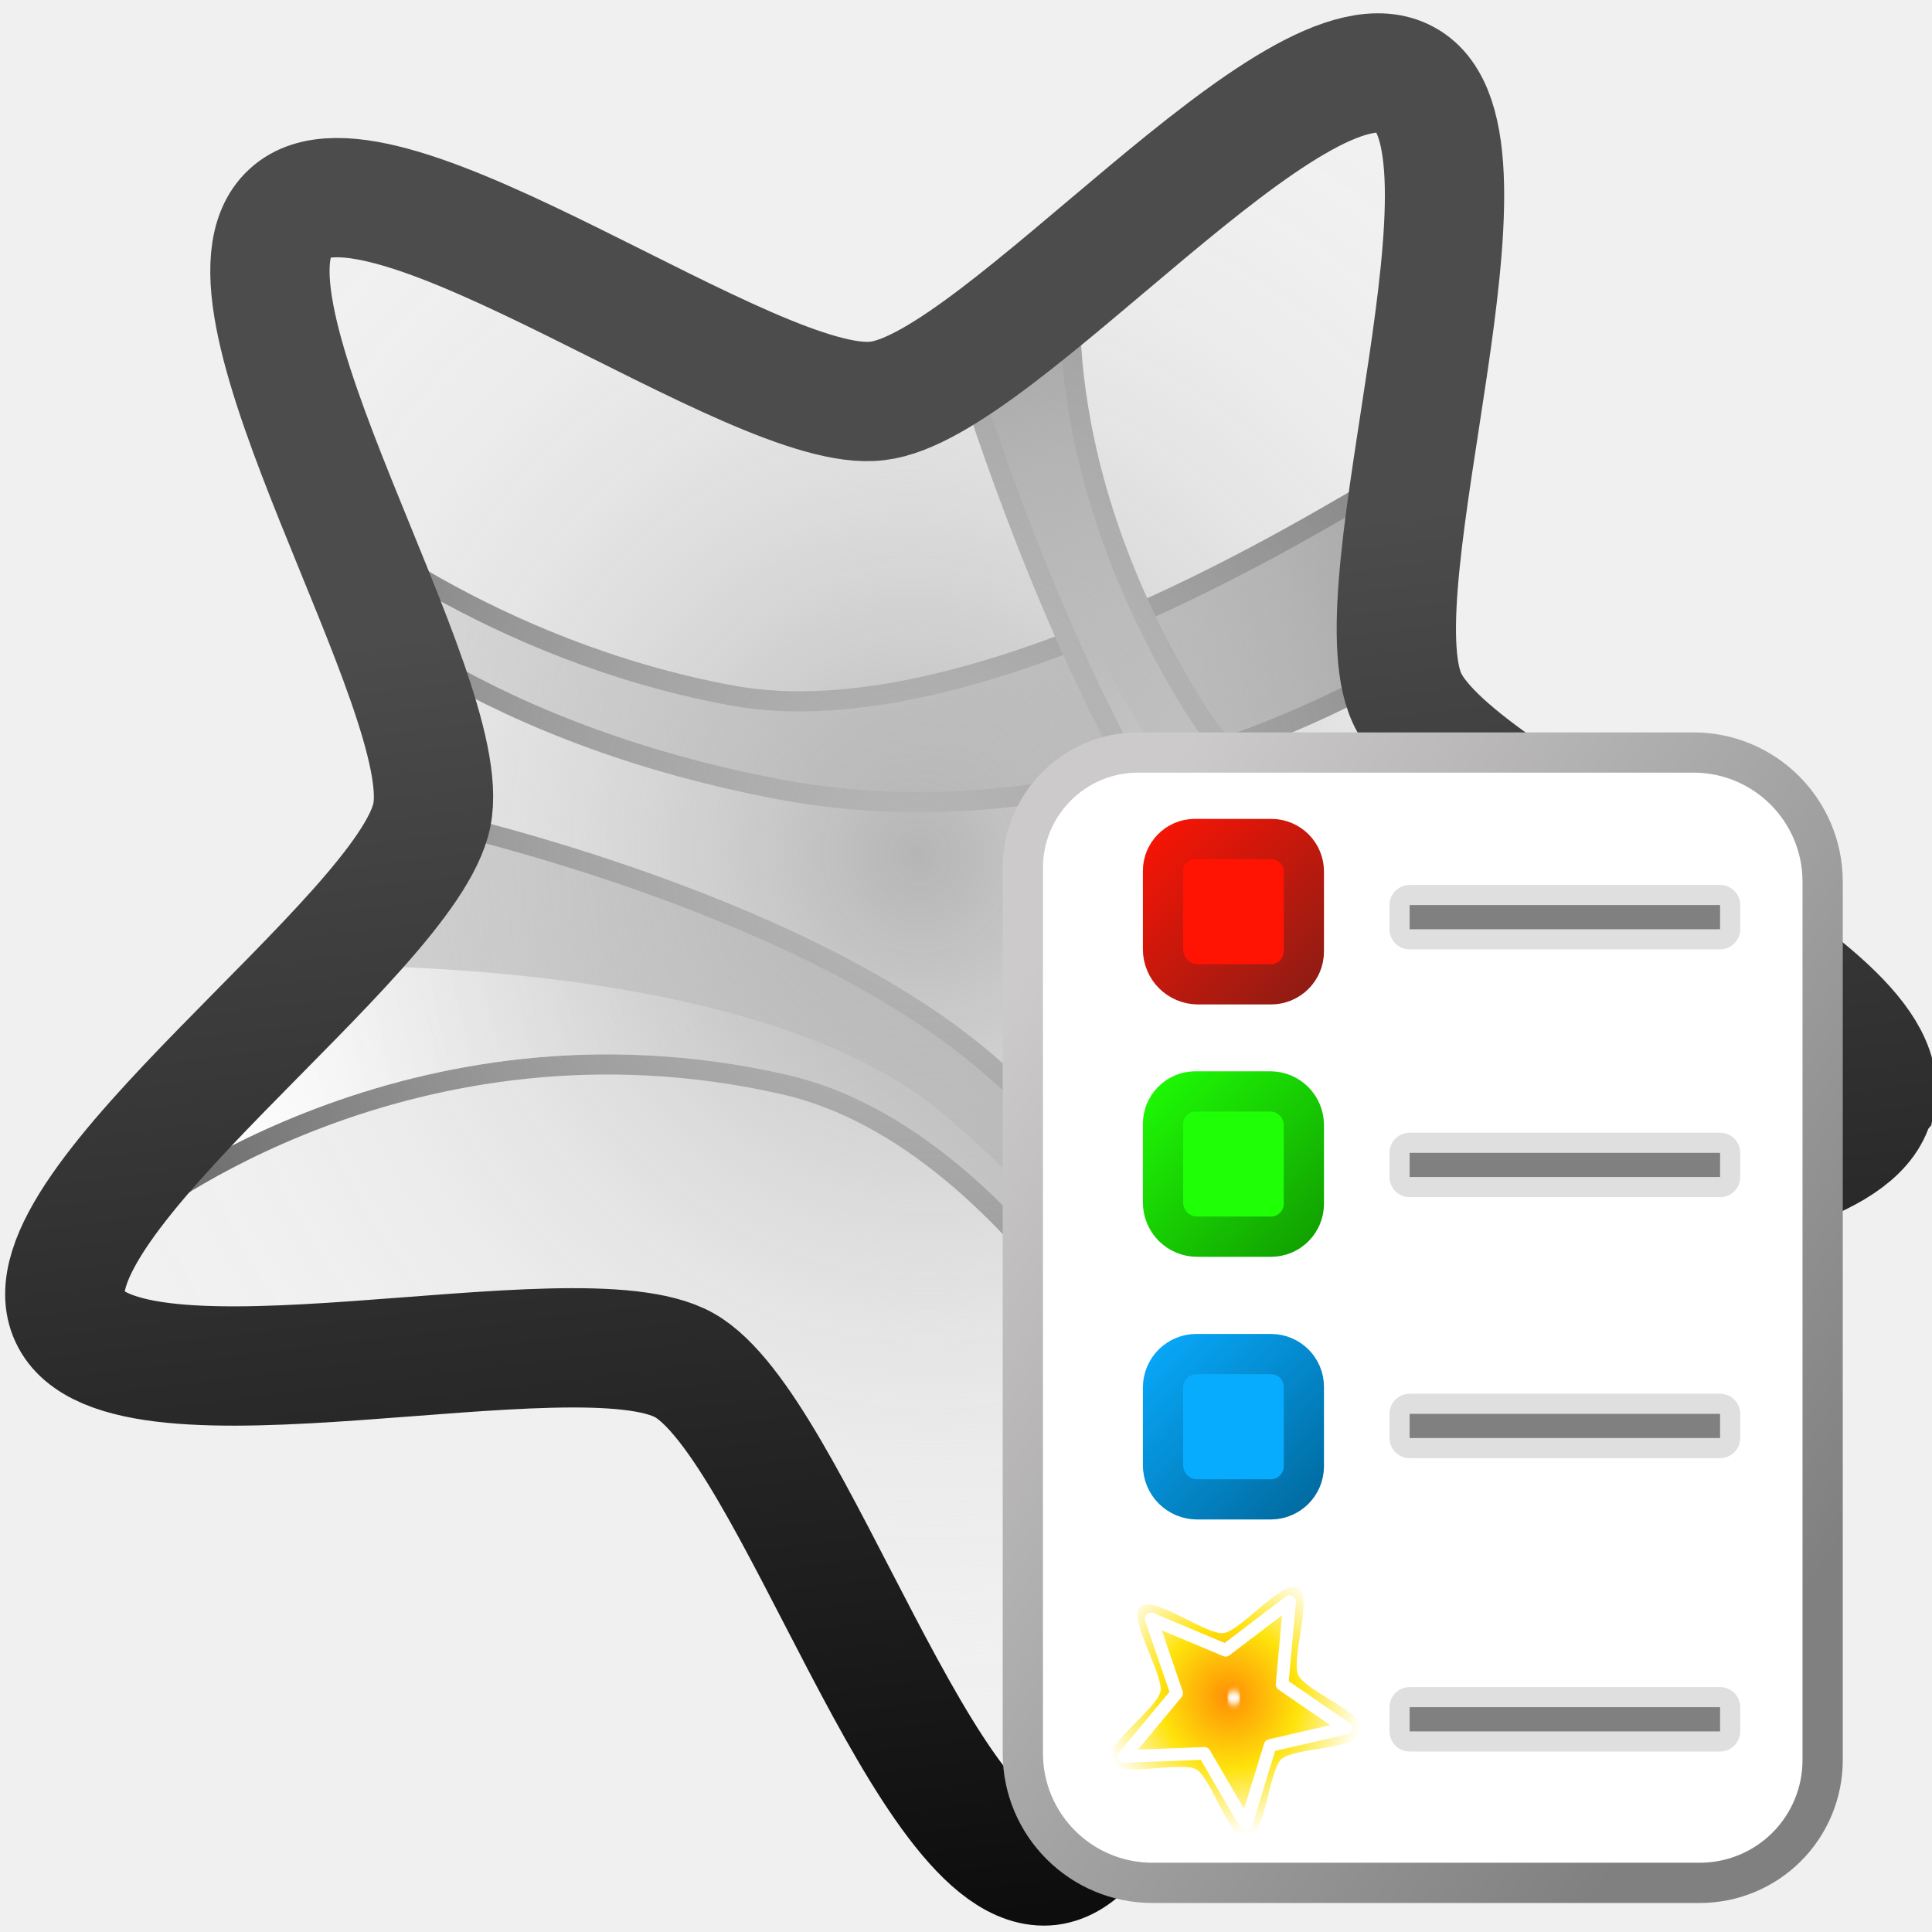
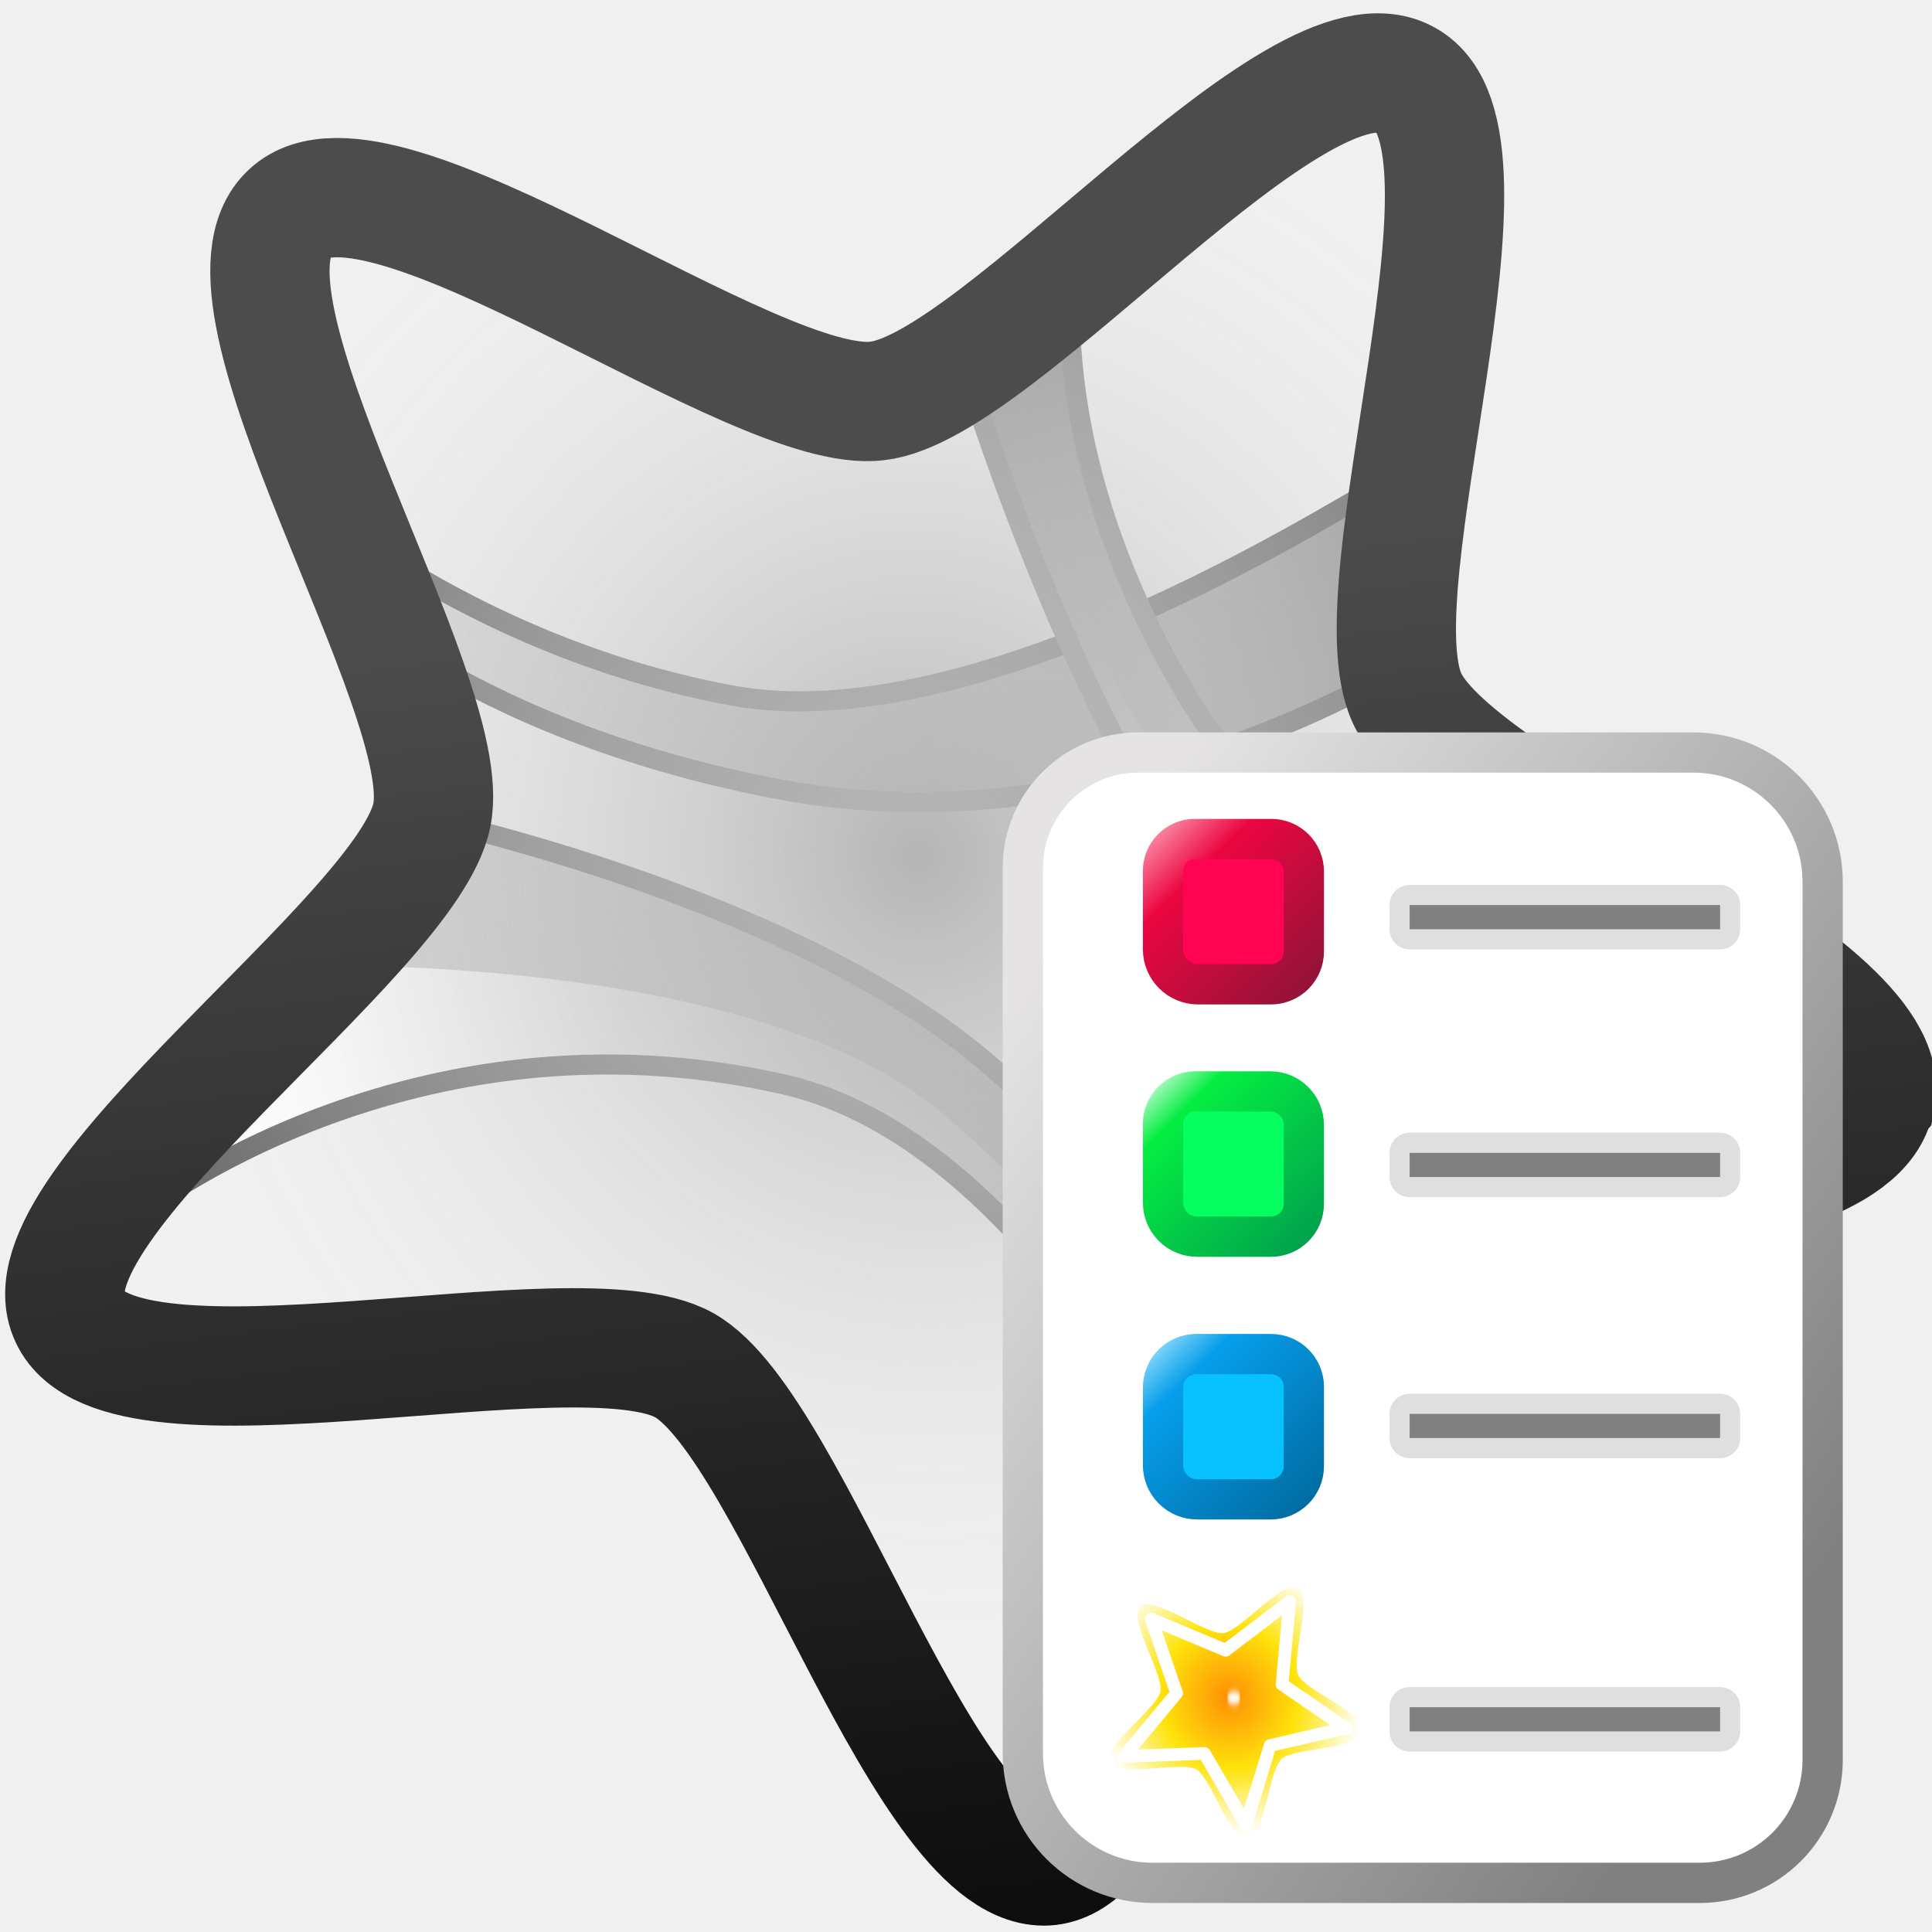
<svg xmlns="http://www.w3.org/2000/svg" xmlns:xlink="http://www.w3.org/1999/xlink" width="48" height="48">
  <defs>
-     <linearGradient id="g">
-       <stop offset="0" stop-color="#08acff" />
-       <stop offset="1" stop-color="#069" />
-     </linearGradient>
-     <linearGradient id="f">
-       <stop offset="0" stop-color="#1fff05" />
-       <stop offset="1" stop-color="#109900" />
-     </linearGradient>
-     <linearGradient id="e">
-       <stop offset="0" stop-color="#ff1404" />
-       <stop offset="1" stop-color="#861d15" />
-     </linearGradient>
    <linearGradient id="c">
-       <stop offset=".001" stop-color="#cccaca" />
+       <stop offset=".001" stop-color="#e5e3e3" />
      <stop offset="1" stop-color="gray" />
    </linearGradient>
    <linearGradient id="a">
      <stop offset="0" stop-color="#4c4c4c" />
      <stop offset="1" stop-color="#0d0d0d" />
    </linearGradient>
-     <linearGradient xlink:href="#c" id="C" x1="25.47" y1="24.208" x2="45.783" y2="38.346" gradientUnits="userSpaceOnUse" />
+     <linearGradient xlink:href="#c" id="D" x1="25.47" y1="24.208" x2="45.783" y2="38.346" gradientUnits="userSpaceOnUse" />
    <linearGradient id="d">
      <stop offset="0" stop-color="#ff8f05" />
      <stop offset=".522" stop-color="#fee30b" />
      <stop offset="1" stop-color="#fff" />
    </linearGradient>
-     <linearGradient xlink:href="#e" id="D" x1="28.395" y1="20.758" x2="32.894" y2="25.368" gradientUnits="userSpaceOnUse" />
-     <linearGradient xlink:href="#f" id="E" x1="28.395" y1="27.368" x2="32.894" y2="31.977" gradientUnits="userSpaceOnUse" />
-     <linearGradient xlink:href="#g" id="F" x1="28.395" y1="33.894" x2="32.894" y2="38.503" gradientUnits="userSpaceOnUse" />
-     <linearGradient xlink:href="#s" id="v" gradientUnits="userSpaceOnUse" x1="7.718" y1="16.074" x2="35.358" y2="16.074" />
-     <linearGradient id="s">
+     <linearGradient xlink:href="#q" id="w" gradientUnits="userSpaceOnUse" x1="7.718" y1="16.074" x2="35.358" y2="16.074" />
+     <linearGradient id="q">
      <stop offset="0" stop-color="#d9d9d9" />
      <stop offset="1" stop-color="gray" />
    </linearGradient>
-     <linearGradient xlink:href="#s" id="w" gradientUnits="userSpaceOnUse" x1="3.058" y1="28.904" x2="31.034" y2="28.904" />
-     <linearGradient xlink:href="#t" id="x" gradientUnits="userSpaceOnUse" x1="7.56" y1="26.229" x2="27.435" y2="21.1" />
-     <linearGradient id="t">
+     <linearGradient xlink:href="#q" id="x" gradientUnits="userSpaceOnUse" x1="3.058" y1="28.904" x2="31.034" y2="28.904" />
+     <linearGradient xlink:href="#r" id="y" gradientUnits="userSpaceOnUse" x1="7.56" y1="26.229" x2="27.435" y2="21.1" />
+     <linearGradient id="r">
      <stop offset="0" stop-color="#fff" />
      <stop offset="1" stop-color="#fff" stop-opacity="0" />
    </linearGradient>
-     <linearGradient xlink:href="#s" id="y" gradientUnits="userSpaceOnUse" x1="41.058" y1="27.138" x2="25.772" y2="9.096" />
-     <linearGradient xlink:href="#t" id="z" gradientUnits="userSpaceOnUse" x1="36.084" y1="28.491" x2="30.671" y2="14.734" />
-     <linearGradient id="u">
+     <linearGradient xlink:href="#q" id="z" gradientUnits="userSpaceOnUse" x1="41.058" y1="27.138" x2="25.772" y2="9.096" />
+     <linearGradient xlink:href="#r" id="A" gradientUnits="userSpaceOnUse" x1="36.084" y1="28.491" x2="30.671" y2="14.734" />
+     <linearGradient id="s">
      <stop offset="0" stop-color="#b5b5b5" />
      <stop offset="1" stop-color="#fff" stop-opacity="0" />
    </linearGradient>
-     <linearGradient xlink:href="#a" id="B" x1="5.83" x2="12.91" y1="6.7" y2="13.2" gradientUnits="userSpaceOnUse" gradientTransform="matrix(2.647 2.2616 -2.267 2.6553 60.248 -1.11)" />
-     <radialGradient xlink:href="#d" id="G" cx="7.18" cy="8.2" r="6.59" fx="7.18" fy="8.2" gradientTransform="matrix(.9 .5558 -.5314 .8606 5.08 -2.85)" gradientUnits="userSpaceOnUse" />
-     <radialGradient xlink:href="#u" id="A" cx="7.18" cy="8.2" r="6.59" fx="7.18" fy="8.2" gradientTransform="matrix(1.1223 3.51126 -3.3576 1.08334 80.156 2.811)" gradientUnits="userSpaceOnUse" />
-     <filter id="H" width="1.832" height="1.832" x="-.416" y="-.416" color-interpolation-filters="sRGB">
+     <linearGradient xlink:href="#a" id="C" x1="5.83" x2="12.91" y1="6.7" y2="13.2" gradientUnits="userSpaceOnUse" gradientTransform="matrix(2.647 2.2616 -2.267 2.6553 60.248 -1.11)" />
+     <linearGradient xlink:href="#t" id="G" x1="28.395" y1="33.894" x2="32.894" y2="38.503" gradientUnits="userSpaceOnUse" gradientTransform="translate(0 -.752)" />
+     <linearGradient id="t">
+       <stop offset="0" stop-color="#bbedff" />
+       <stop offset=".24" stop-color="#069eeb" />
+       <stop offset="1" stop-color="#069" />
+     </linearGradient>
+     <linearGradient xlink:href="#u" id="F" x1="28.395" y1="27.368" x2="32.894" y2="31.977" gradientUnits="userSpaceOnUse" gradientTransform="translate(0 -.752)" />
+     <linearGradient id="u">
+       <stop offset="0" stop-color="#fff" />
+       <stop offset=".217" stop-color="#04ee42" />
+       <stop offset="1" stop-color="#00994e" />
+     </linearGradient>
+     <linearGradient xlink:href="#v" id="E" x1="28.395" y1="20.758" x2="32.894" y2="25.368" gradientUnits="userSpaceOnUse" gradientTransform="translate(0 -.413)" />
+     <linearGradient id="v">
+       <stop offset="0" stop-color="#ffb0bf" />
+       <stop offset=".294" stop-color="#ec0641" />
+       <stop offset="1" stop-color="#861536" />
+     </linearGradient>
+     <radialGradient xlink:href="#d" id="H" cx="7.18" cy="8.2" r="6.59" fx="7.18" fy="8.2" gradientTransform="matrix(.9 .5558 -.5314 .8606 5.08 -2.85)" gradientUnits="userSpaceOnUse" />
+     <radialGradient xlink:href="#s" id="B" cx="7.18" cy="8.2" r="6.59" fx="7.18" fy="8.2" gradientTransform="matrix(1.1223 3.51126 -3.3576 1.08334 80.156 2.811)" gradientUnits="userSpaceOnUse" />
+     <filter id="I" width="1.832" height="1.832" x="-.416" y="-.416" color-interpolation-filters="sRGB">
      <feGaussianBlur stdDeviation=".13" />
    </filter>
  </defs>
  <g paint-order="markers stroke fill">
-     <path fill="url(#v)" stroke="#515151" stroke-linecap="round" stroke-linejoin="round" d="M7.968 13.118s4.06 3.42 10.187 4.548 14.922-4.51 16.312-5.262.076 4.172.076 4.172-7.142 4.435-15.11 2.932c-7.969-1.504-11.427-5.225-11.427-5.225Z" transform="translate(-.012 -.14)" />
-     <path fill="url(#w)" stroke="#565656" stroke-linecap="round" stroke-linejoin="round" d="M10.524 20.71s9.096 1.955 13.832 6.014 6.428 7.856 6.428 7.856l-.977 2.518s-4.058-8.852-10.262-10.26c-9.434-2.143-16.237 3.27-16.237 3.27z" transform="translate(-.012 -.14)" />
-     <path fill="url(#x)" d="M7.521 24.139s11.222-.358 15.958 3.702 6.507 7.855 6.507 7.855l-.18 1.402s-4.057-8.852-10.26-10.26c-9.435-2.143-16.238 3.27-16.238 3.27z" transform="translate(-.012 -.14)" />
-     <path fill="url(#y)" stroke="#777" stroke-linecap="round" stroke-linejoin="round" d="M23.943 8.27s2.957 10.39 7.33 15.147c4.284 4.66 7.216 6.916 7.216 6.916l8.833-3.458s-13.832-2.368-17.966-9.21C25.458 11.219 26.46 6.278 26.46 6.278Z" transform="translate(-.012 -.14)" />
-     <path fill="url(#z)" d="M23.943 8.27s2.957 10.39 7.33 15.147c4.284 4.66 7.216 6.916 7.216 6.916l4.839-1.343S32.324 24.78 28.19 17.94c-3.898-6.448-2.744-11.287-2.744-11.287Z" transform="translate(-.012 -.14)" />
+     <path fill="url(#w)" stroke="#515151" stroke-linecap="round" stroke-linejoin="round" d="M7.968 13.118s4.06 3.42 10.187 4.548 14.922-4.51 16.312-5.262.076 4.172.076 4.172-7.142 4.435-15.11 2.932c-7.969-1.504-11.427-5.225-11.427-5.225Z" transform="translate(-.012 -.14)" />
+     <path fill="url(#x)" stroke="#565656" stroke-linecap="round" stroke-linejoin="round" d="M10.524 20.71s9.096 1.955 13.832 6.014 6.428 7.856 6.428 7.856l-.977 2.518s-4.058-8.852-10.262-10.26c-9.434-2.143-16.237 3.27-16.237 3.27z" transform="translate(-.012 -.14)" />
+     <path fill="url(#y)" d="M7.521 24.139s11.222-.358 15.958 3.702 6.507 7.855 6.507 7.855l-.18 1.402s-4.057-8.852-10.26-10.26c-9.435-2.143-16.238 3.27-16.238 3.27z" transform="translate(-.012 -.14)" />
+     <path fill="url(#z)" stroke="#777" stroke-linecap="round" stroke-linejoin="round" d="M23.943 8.27s2.957 10.39 7.33 15.147c4.284 4.66 7.216 6.916 7.216 6.916l8.833-3.458s-13.832-2.368-17.966-9.21C25.458 11.219 26.46 6.278 26.46 6.278Z" transform="translate(-.012 -.14)" />
+     <path fill="url(#A)" d="M23.943 8.27s2.957 10.39 7.33 15.147c4.284 4.66 7.216 6.916 7.216 6.916l4.839-1.343S32.324 24.78 28.19 17.94c-3.898-6.448-2.744-11.287-2.744-11.287Z" transform="translate(-.012 -.14)" />
  </g>
-   <path fill="url(#A)" fill-rule="evenodd" stroke="url(#B)" stroke-width="2.964" d="M84.447 42.986c-.58 3.04-12.322 2.744-14.585 4.805-2.26 2.11-2.887 13.836-5.922 14.228-3.039.342-6.381-10.917-9.07-12.433-2.661-1.494-13.993 1.59-15.272-1.201-1.301-2.765 8.392-9.454 9-12.47.607-3.018-5.816-12.868-3.53-14.956 2.237-2.084 11.566 5.06 14.6 4.668 3.04-.342 10.442-9.494 13.13-7.978 2.684 1.467-1.254 12.568.025 15.36s12.231 6.96 11.647 9.95z" enable-background="accumulate" overflow="visible" style="marker:none" transform="translate(-37.868 -15.667)" />
+   <path fill="url(#B)" fill-rule="evenodd" stroke="url(#C)" stroke-width="2.964" d="M84.447 42.986c-.58 3.04-12.322 2.744-14.585 4.805-2.26 2.11-2.887 13.836-5.922 14.228-3.039.342-6.381-10.917-9.07-12.433-2.661-1.494-13.993 1.59-15.272-1.201-1.301-2.765 8.392-9.454 9-12.47.607-3.018-5.816-12.868-3.53-14.956 2.237-2.084 11.566 5.06 14.6 4.668 3.04-.342 10.442-9.494 13.13-7.978 2.684 1.467-1.254 12.568.025 15.36s12.231 6.96 11.647 9.95z" enable-background="accumulate" overflow="visible" style="marker:none" transform="translate(-37.868 -15.667)" />
  <g stroke-linecap="round" paint-order="markers stroke fill">
-     <path d="M28.278 19.196h13.796a2.71 2.71 45 0 1 2.709 2.708v21.824a2.55 2.55 135 0 1-2.552 2.551h-13.6a2.72 2.72 45 0 1-2.719-2.719V21.562a2.365 2.365 135 0 1 2.366-2.366z" fill="#fff" stroke="url(#C)" stroke-width="2" />
-     <path d="M29.685 21.758h1.901a.307.307 45 0 1 .308.308v1.985a.316.316 135 0 1-.317.317h-1.814a.37.37 45 0 1-.368-.368v-1.952a.29.29 135 0 1 .29-.29" transform="translate(0 -.413)" fill="#ff1404" stroke="url(#D)" stroke-width="2" stroke-linejoin="round" />
-     <path d="M29.698 28.368h1.862a.334.334 45 0 1 .334.334v1.958a.316.316 135 0 1-.317.317h-1.834a.347.347 45 0 1-.348-.348v-1.958a.303.303 135 0 1 .303-.303" transform="translate(0 -.752)" fill="#1fff05" stroke="url(#E)" stroke-width="2" stroke-linejoin="round" />
-     <path d="M29.725 34.894h1.855a.314.314 45 0 1 .314.314v1.972a.323.323 135 0 1-.323.323h-1.828a.347.347 45 0 1-.348-.348v-1.932a.33.33 135 0 1 .33-.33z" transform="translate(0 -.752)" fill="#08acff" stroke="url(#F)" stroke-width="2" stroke-linejoin="round" />
+     <path d="M28.278 19.196h13.796a2.71 2.71 45 0 1 2.709 2.708v21.824a2.55 2.55 135 0 1-2.552 2.551h-13.6a2.72 2.72 45 0 1-2.719-2.719V21.562a2.365 2.365 135 0 1 2.366-2.366z" fill="#fff" stroke="url(#D)" stroke-width="2" />
+     <path d="M29.685 21.345h1.901a.307.307 0 0 1 .308.308v1.985a.316.316 0 0 1-.317.317h-1.814a.37.37 0 0 1-.368-.368v-1.952a.29.29 0 0 1 .29-.29" fill="#ff0451" stroke="url(#E)" stroke-width="2" stroke-linejoin="round" />
+     <path d="M29.698 27.616h1.862a.334.334 0 0 1 .334.334v1.958a.316.316 0 0 1-.317.317h-1.834a.347.347 0 0 1-.348-.348v-1.958a.303.303 0 0 1 .303-.303" fill="#05ff60" stroke="url(#F)" stroke-width="2" stroke-linejoin="round" />
+     <path d="M29.725 34.142h1.855a.314.314 0 0 1 .314.314v1.972a.323.323 0 0 1-.323.323h-1.828a.347.347 0 0 1-.348-.348v-1.932a.33.33 0 0 1 .33-.33z" fill="#08c1ff" stroke="url(#G)" stroke-width="2" stroke-linejoin="round" />
    <path d="M35.022 22.486h7.713v.601h-7.713zm0 6.156h7.713v.601h-7.713zm0 6.485h7.713v.601h-7.713zm0 7.288h7.713v.601h-7.713z" fill="gray" stroke="#000" stroke-linejoin="round" stroke-opacity=".127" />
  </g>
-   <path fill="url(#G)" fill-rule="evenodd" stroke="url(#linearGradient1)" stroke-width=".85" d="M13.51 5.1c.44.77-2.18 2.89-2.29 3.76-.1.88 1.95 3.55 1.36 4.2-.6.64-3.43-1.19-4.3-1.02-.86.17-2.76 2.95-3.56 2.58-.8-.36.07-3.62-.36-4.39S.69 8.51.8 7.63c.1-.87 3.47-1.05 4.06-1.7.6-.64.51-4.01 1.38-4.18.86-.18 2.07 2.97 2.87 3.34s3.97-.76 4.4 0z" enable-background="accumulate" overflow="visible" style="marker:none" transform="matrix(.3741 .31963 -.3204 .37527 30.477 36.794)" />
+   <path fill="url(#H)" fill-rule="evenodd" stroke="url(#linearGradient1)" stroke-width=".85" d="M13.51 5.1c.44.77-2.18 2.89-2.29 3.76-.1.88 1.95 3.55 1.36 4.2-.6.64-3.43-1.19-4.3-1.02-.86.17-2.76 2.95-3.56 2.58-.8-.36.07-3.62-.36-4.39S.69 8.51.8 7.63c.1-.87 3.47-1.05 4.06-1.7.6-.64.51-4.01 1.38-4.18.86-.18 2.07 2.97 2.87 3.34s3.97-.76 4.4 0z" enable-background="accumulate" overflow="visible" style="marker:none" transform="matrix(.3741 .31963 -.3204 .37527 30.477 36.794)" />
  <path fill="none" stroke="#fff" stroke-linejoin="round" stroke-width="2.23" d="m43.15 26.6-13.29 3.06-4.27 13.9-7.3-12.51-14.12.53 9.24-11.12L8.95 7.43l13.08 5.48 11.25-8.56-1.32 14.56Z" enable-background="accumulate" overflow="visible" style="marker:none" transform="translate(27.337 39.175)scale(.14133)" />
-   <path fill="#fffdfc" fill-rule="evenodd" d="M8.5 7.99a.37.37 0 0 1-.38.37.37.37 0 0 1-.37-.37.37.37 0 0 1 .37-.38.37.37 0 0 1 .37.37" filter="url(#H)" transform="rotate(36.96 -40.92 63.454)scale(.42867)" />
+   <path fill="#fffdfc" fill-rule="evenodd" d="M8.5 7.99a.37.37 0 0 1-.38.37.37.37 0 0 1-.37-.37.37.37 0 0 1 .37-.38.37.37 0 0 1 .37.37" filter="url(#I)" transform="rotate(36.96 -40.92 63.454)scale(.42867)" />
</svg>
